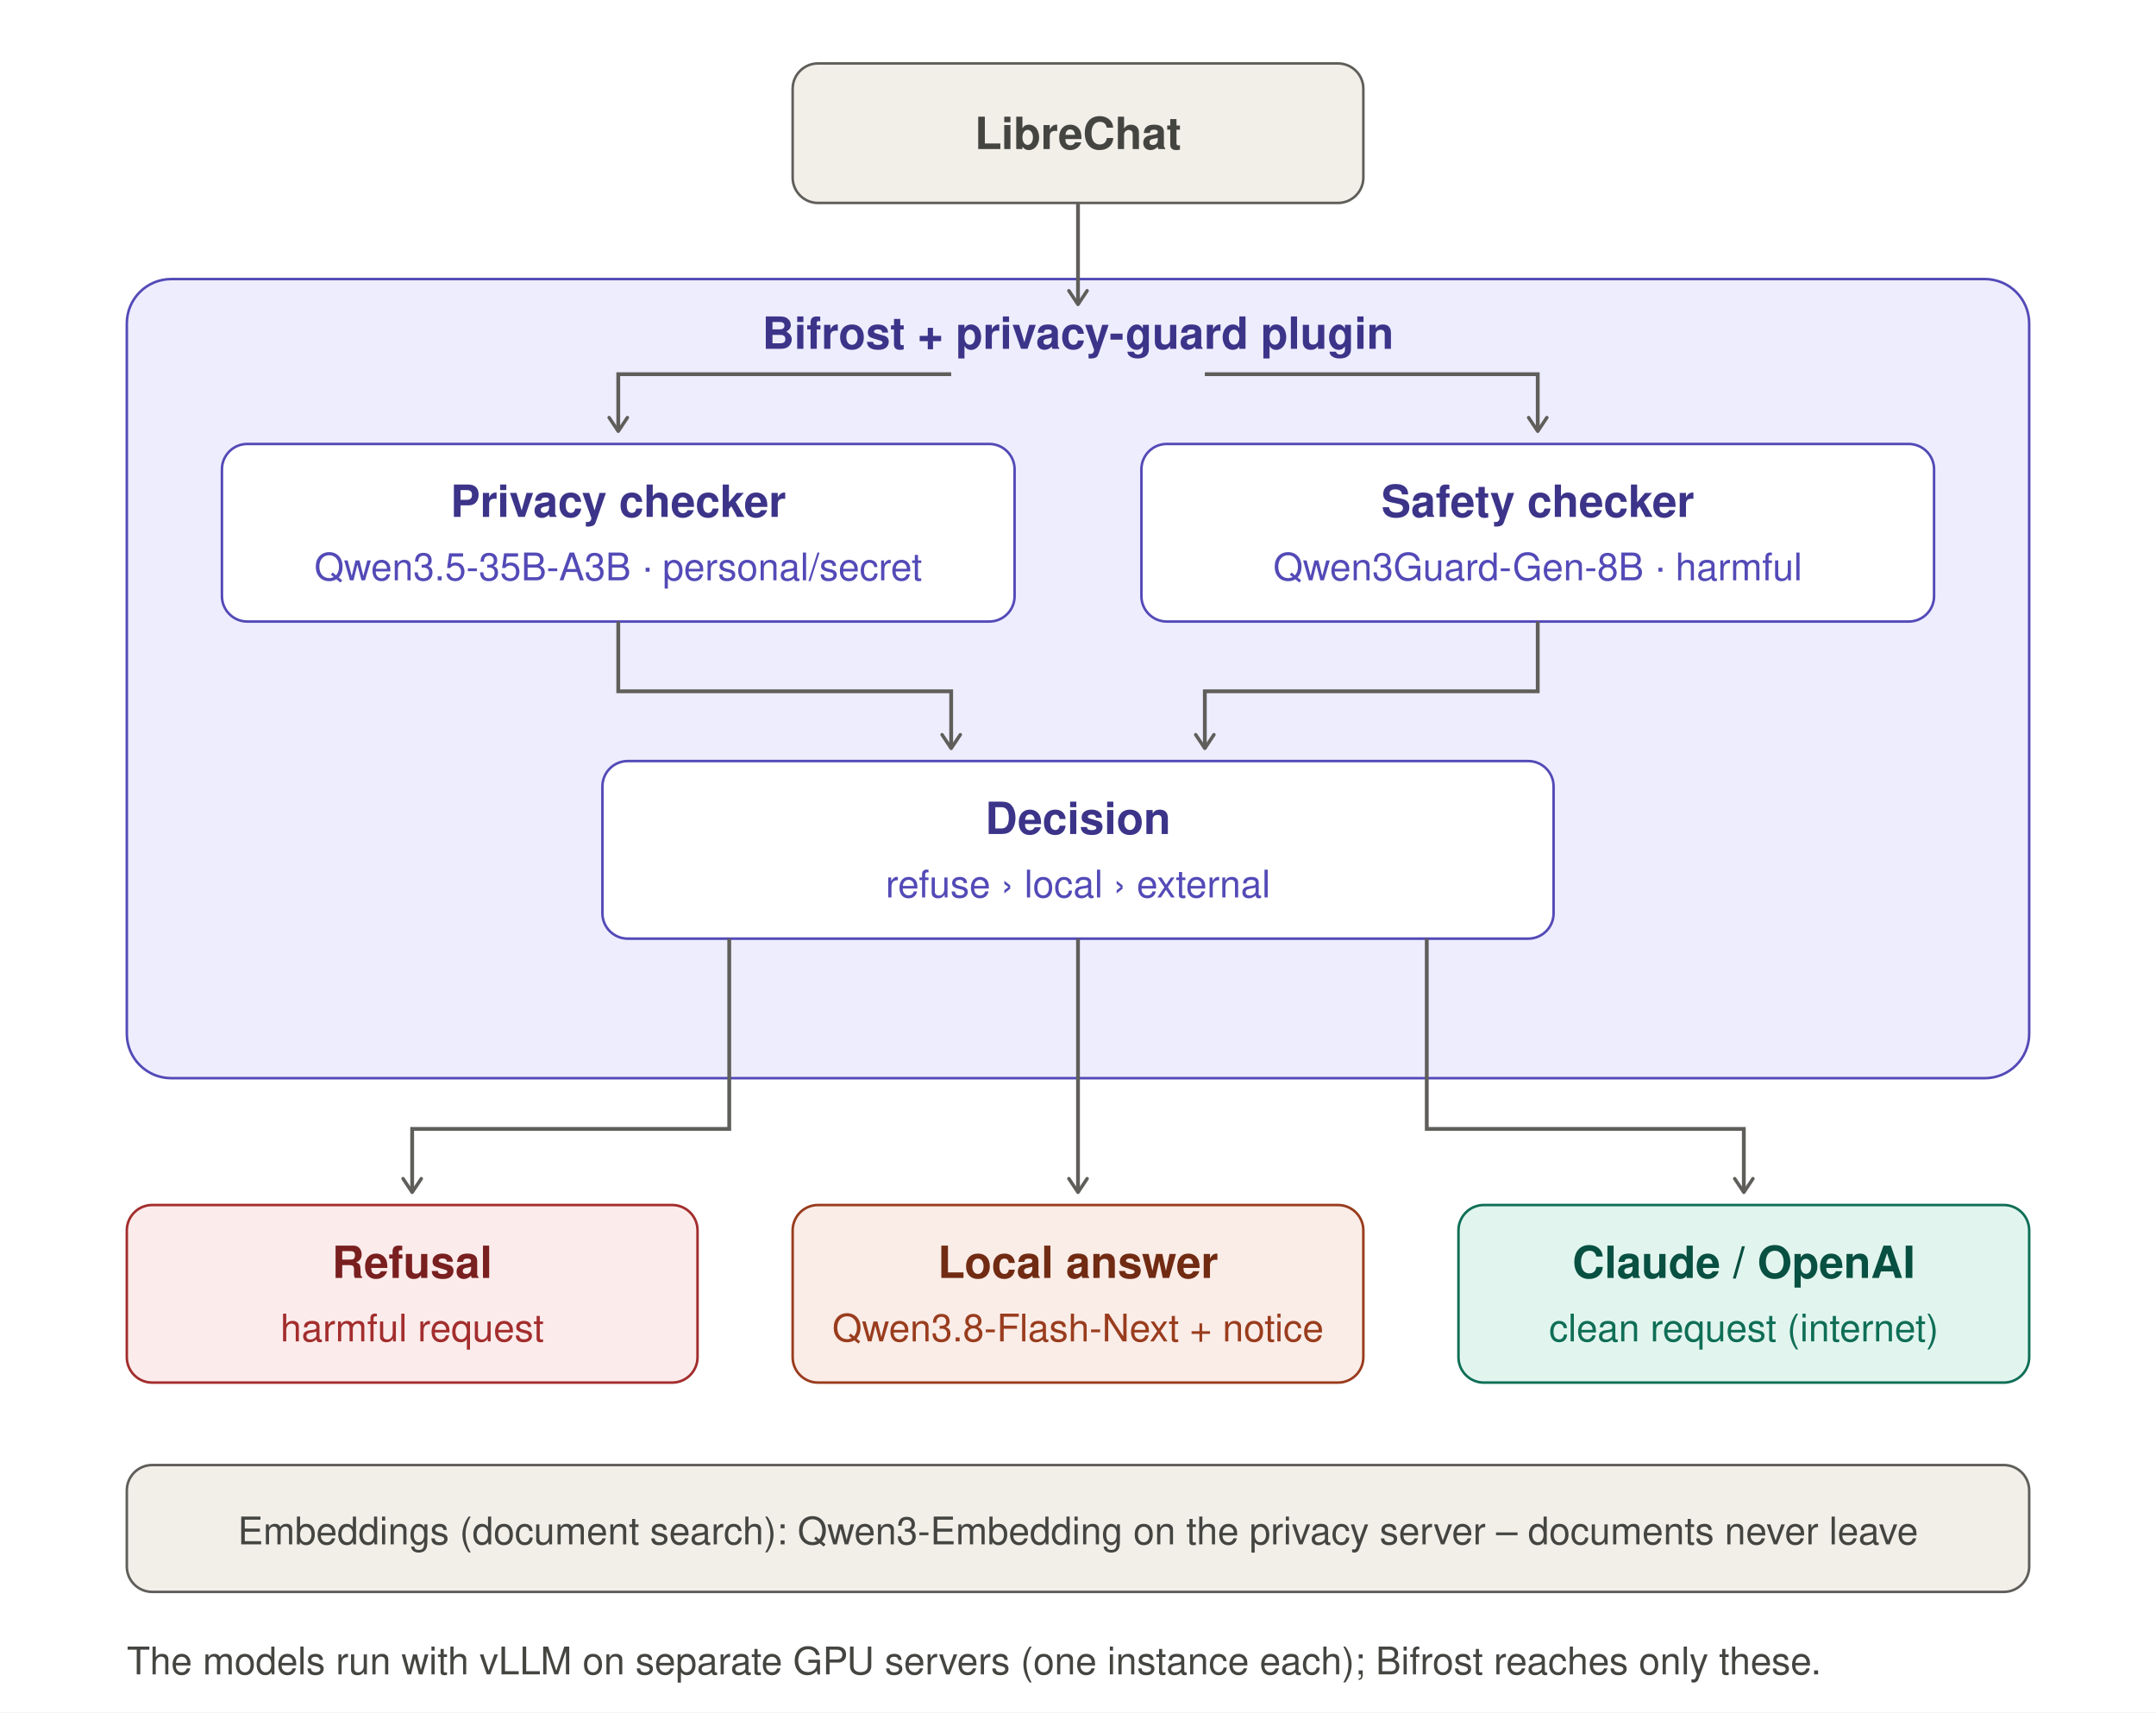
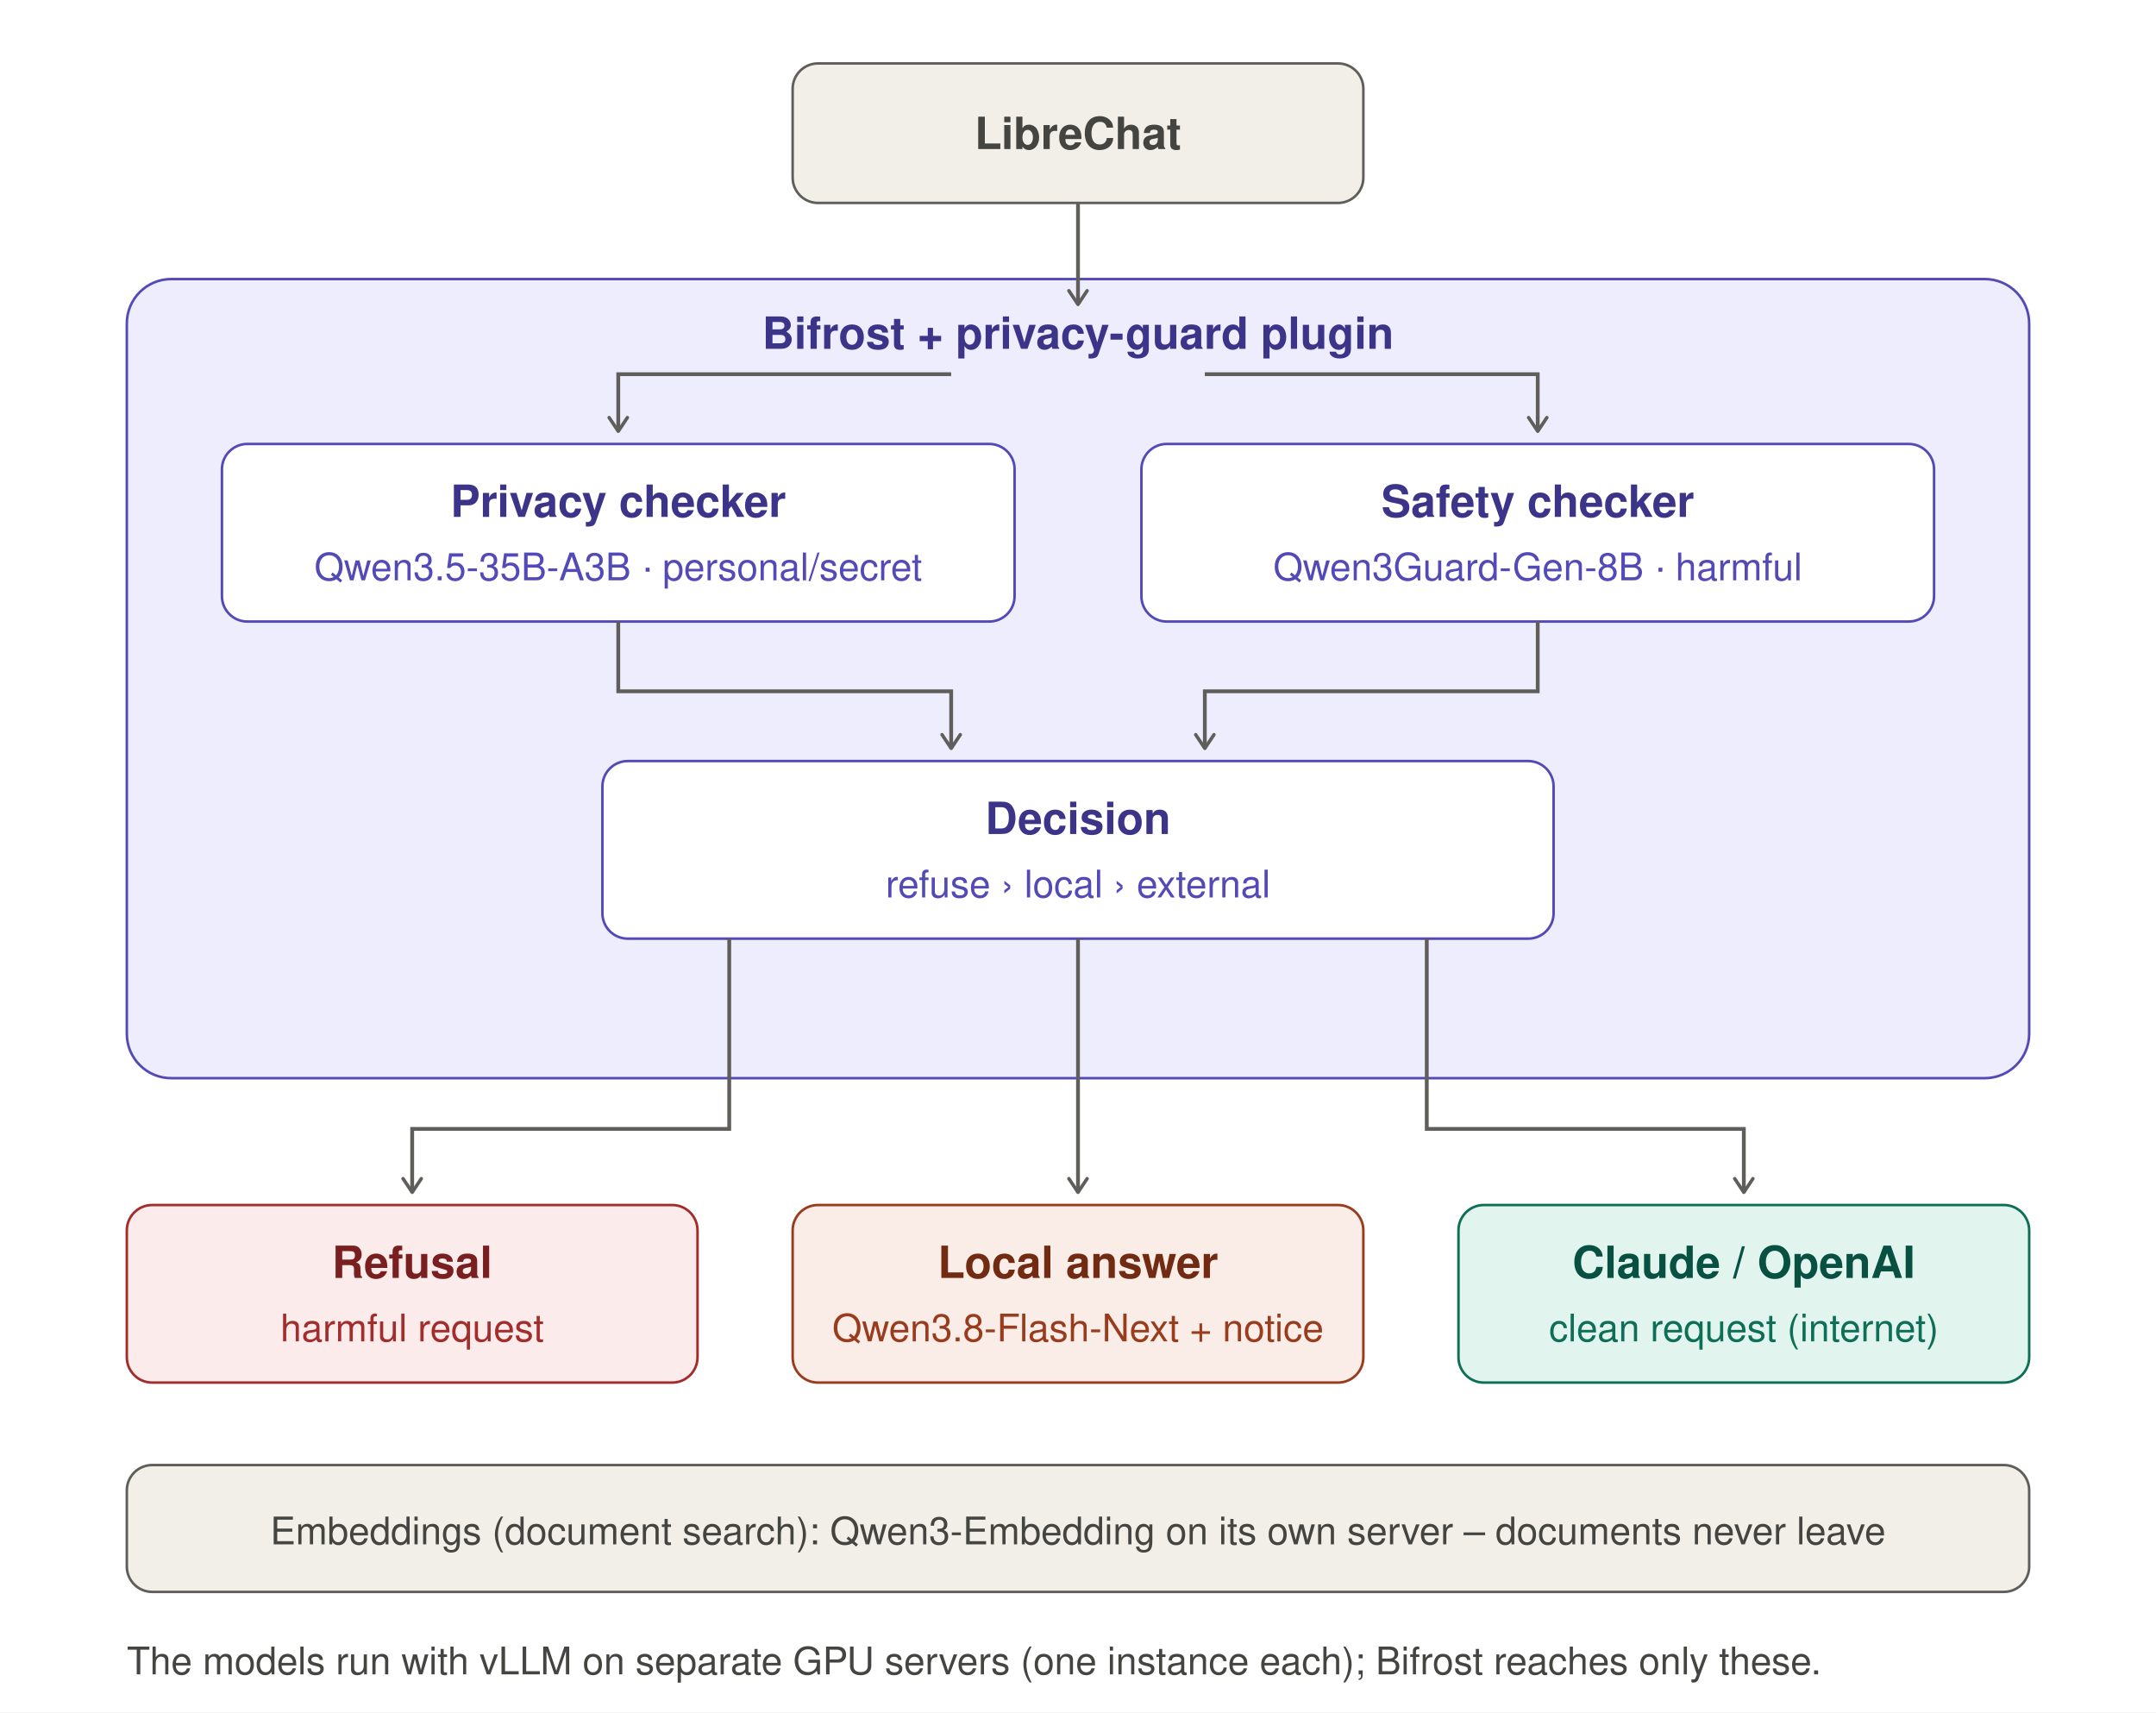
<svg xmlns="http://www.w3.org/2000/svg" width="680" height="540" viewBox="0 0 680 540" font-family="Segoe UI, Helvetica, Arial, sans-serif" role="img">
  <defs>
    <marker id="a" viewBox="0 0 10 10" refX="8" refY="5" markerWidth="6" markerHeight="6" orient="auto-start-reverse">
      <path d="M2 1L8 5L2 9" fill="none" stroke="#5F5E5A" stroke-width="1.5" stroke-linecap="round" stroke-linejoin="round" />
    </marker>
  </defs>
  <rect width="680" height="540" fill="#ffffff" />
  <rect x="40" y="88" width="600" height="252" rx="14" fill="#EEEDFE" stroke="#534AB7" stroke-width="0.8" />
  <g font-size="14" font-weight="600" text-anchor="middle">
    <rect x="250" y="20" width="180" height="44" rx="8" fill="#F1EFE8" stroke="#5F5E5A" stroke-width="0.8" />
    <text x="340" y="47" fill="#444441">LibreChat</text>
    <text x="340" y="110" fill="#3C3489">Bifrost + privacy-guard plugin</text>
    <rect x="70" y="140" width="250" height="56" rx="8" fill="#ffffff" stroke="#534AB7" stroke-width="0.8" />
    <text x="195" y="163" fill="#3C3489">Privacy checker</text>
    <rect x="360" y="140" width="250" height="56" rx="8" fill="#ffffff" stroke="#534AB7" stroke-width="0.8" />
    <text x="485" y="163" fill="#3C3489">Safety checker</text>
    <rect x="190" y="240" width="300" height="56" rx="8" fill="#ffffff" stroke="#534AB7" stroke-width="0.8" />
    <text x="340" y="263" fill="#3C3489">Decision</text>
    <rect x="40" y="380" width="180" height="56" rx="8" fill="#FCEBEB" stroke="#A32D2D" stroke-width="0.8" />
    <text x="130" y="403" fill="#791F1F">Refusal</text>
    <rect x="250" y="380" width="180" height="56" rx="8" fill="#FAECE7" stroke="#993C1D" stroke-width="0.8" />
    <text x="340" y="403" fill="#712B13">Local answer</text>
    <rect x="460" y="380" width="180" height="56" rx="8" fill="#E1F5EE" stroke="#0F6E56" stroke-width="0.8" />
    <text x="550" y="403" fill="#085041">Claude / OpenAI</text>
  </g>
  <g font-size="12" text-anchor="middle">
    <text x="195" y="183" fill="#534AB7">Qwen3.5-35B-A3B · personal/secret</text>
    <text x="485" y="183" fill="#534AB7">Qwen3Guard-Gen-8B · harmful</text>
    <text x="340" y="283" fill="#534AB7">refuse › local › external</text>
    <text x="130" y="423" fill="#A32D2D">harmful request</text>
    <text x="340" y="423" fill="#993C1D">Qwen3.8-Flash-Next + notice</text>
    <text x="550" y="423" fill="#0F6E56">clean request (internet)</text>
  </g>
  <g stroke="#5F5E5A" stroke-width="1.2" fill="none" marker-end="url(#a)">
    <line x1="340" y1="64" x2="340" y2="96" />
    <path d="M300 118 L195 118 L195 136" />
    <path d="M380 118 L485 118 L485 136" />
    <path d="M195 196 L195 218 L300 218 L300 236" />
    <path d="M485 196 L485 218 L380 218 L380 236" />
    <path d="M230 296 L230 356 L130 356 L130 376" />
    <line x1="340" y1="296" x2="340" y2="376" />
    <path d="M450 296 L450 356 L550 356 L550 376" />
  </g>
  <g font-size="12" fill="#444441">
    <rect x="40" y="462" width="600" height="40" rx="8" fill="#F1EFE8" stroke="#5F5E5A" stroke-width="0.8" />
-     <text x="340" y="487" text-anchor="middle">Embeddings (document search): Qwen3-Embedding on the privacy server – documents never leave</text>
+     <text x="340" y="487" text-anchor="middle">Embeddings (document search): Qwen3-Embedding on its own server – documents never leave</text>
    <text x="40" y="528">The models run with vLLM on separate GPU servers (one instance each); Bifrost reaches only these.</text>
  </g>
</svg>
